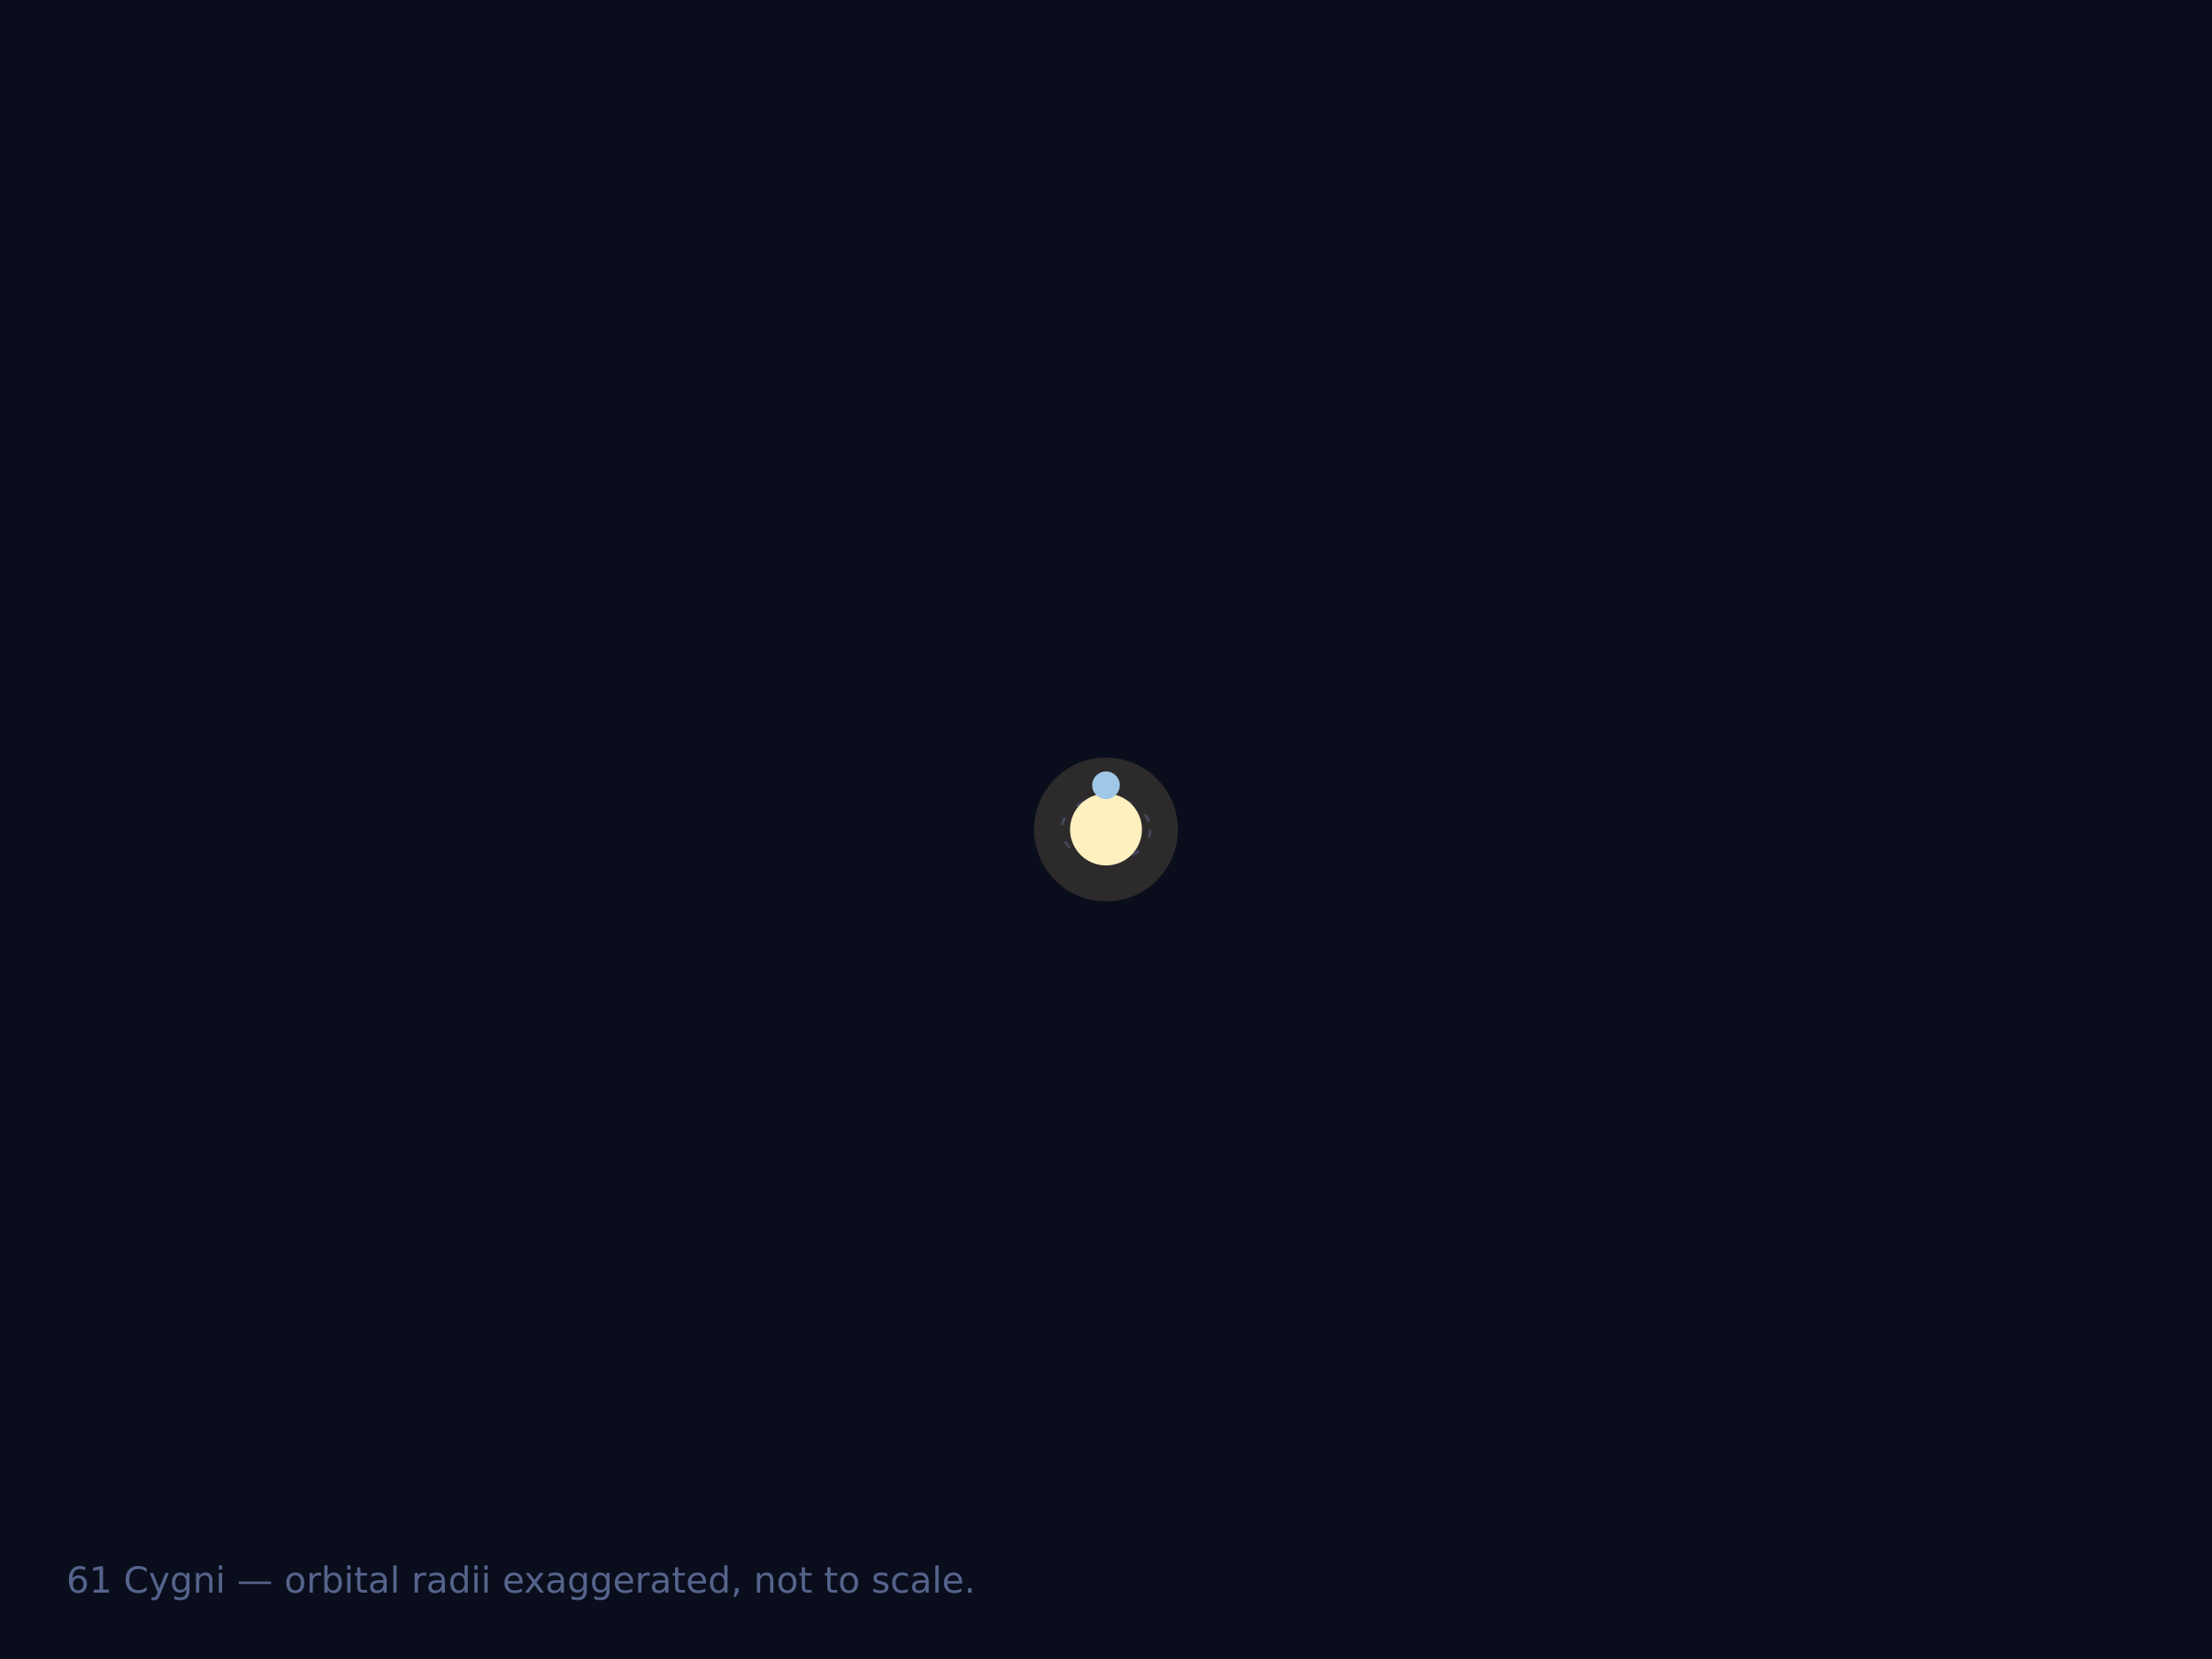
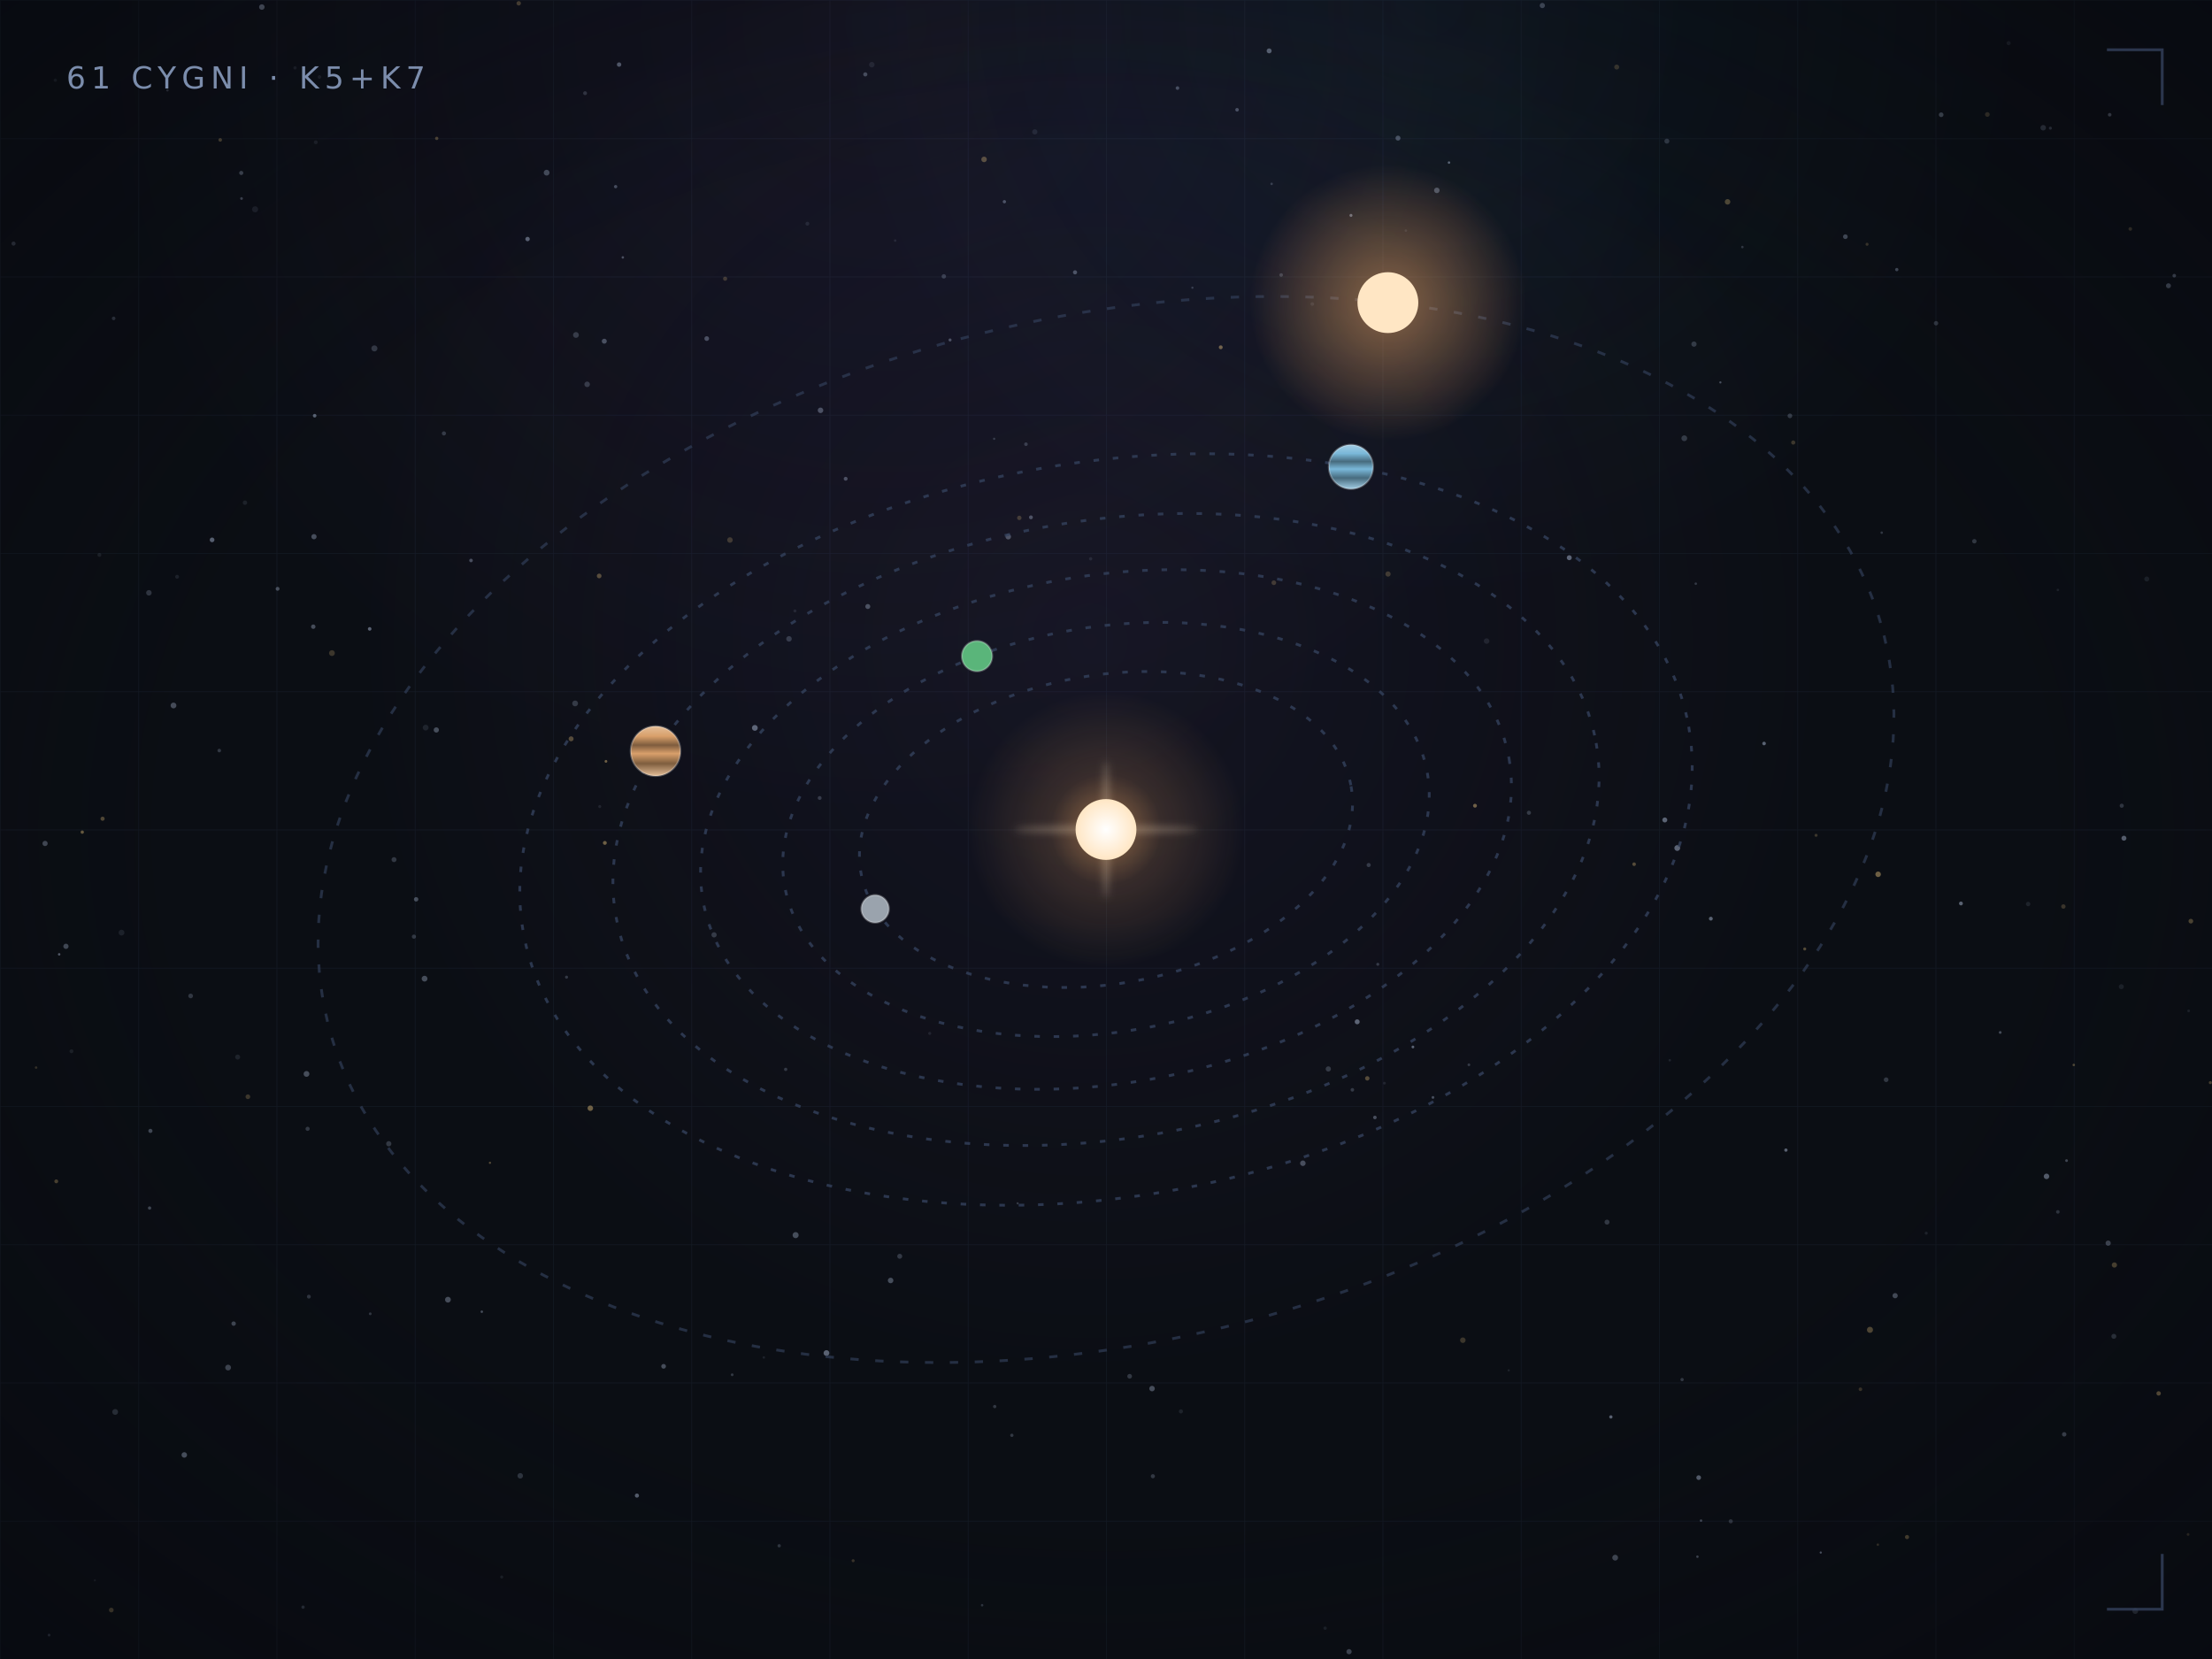
- <svg xmlns="http://www.w3.org/2000/svg" width="800" height="600" viewBox="0 0 800 600">
-   <rect width="800" height="600" fill="#0a0e1c" />
-   <ellipse cx="400" cy="300" rx="16.0" ry="11.5" fill="none" stroke="#243050" stroke-width="1" stroke-dasharray="3 6" />
-   <circle cx="400" cy="300" r="26" fill="#ffd88a" opacity="0.14" />
-   <circle cx="400" cy="300" r="13" fill="#fff0c0" />
-   <circle cx="400.0" cy="284.0" r="5" fill="#9ec7e8" />
-   <text x="24" y="576" fill="#55648c" font-family="DejaVu Sans, Helvetica, sans-serif" font-size="13">61 Cygni — orbital radii exaggerated, not to scale.</text>
+ <svg xmlns="http://www.w3.org/2000/svg" width="1600" height="1200" viewBox="0 0 1600 1200">
+   <defs>
+     <pattern id="grid" width="100" height="100" patternUnits="userSpaceOnUse">
+       <path d="M 100 0 L 0 0 0 100" fill="none" stroke="#1a2330" stroke-width="1" />
+     </pattern>
+     <filter id="soft" x="-100%" y="-100%" width="300%" height="300%">
+       <feGaussianBlur stdDeviation="2.8" />
+     </filter>
+     <radialGradient id="neb0">
+       <stop offset="0" stop-color="#6a4fa0" stop-opacity="0.1" />
+       <stop offset="1" stop-color="#6a4fa0" stop-opacity="0" />
+     </radialGradient>
+     <radialGradient id="neb1">
+       <stop offset="0" stop-color="#2a6f8f" stop-opacity="0.1" />
+       <stop offset="1" stop-color="#2a6f8f" stop-opacity="0" />
+     </radialGradient>
+     <radialGradient id="neb2">
+       <stop offset="0" stop-color="#6a4fa0" stop-opacity="0.1" />
+       <stop offset="1" stop-color="#6a4fa0" stop-opacity="0" />
+     </radialGradient>
+     <radialGradient id="starGlow">
+       <stop offset="0" stop-color="#ffb26b" stop-opacity="0.55" />
+       <stop offset="0.4" stop-color="#ffb26b" stop-opacity="0.16" />
+       <stop offset="1" stop-color="#ffb26b" stop-opacity="0" />
+     </radialGradient>
+     <radialGradient id="starCore">
+       <stop offset="0" stop-color="#ffffff" />
+       <stop offset="1" stop-color="#ffe6c4" />
+     </radialGradient>
+     <linearGradient id="p19" x1="0" y1="0" x2="0" y2="1">
+       <stop offset="0" stop-color="#e4bd97" />
+       <stop offset="0.2" stop-color="#d9a06b" />
+       <stop offset="0.38" stop-color="#7e5d3e" />
+       <stop offset="0.55" stop-color="#d9a06b" />
+       <stop offset="0.75" stop-color="#7e5d3e" />
+       <stop offset="1" stop-color="#e4bd97" />
+     </linearGradient>
+     <linearGradient id="p20" x1="0" y1="0" x2="0" y2="1">
+       <stop offset="0" stop-color="#a2cde4" />
+       <stop offset="0.2" stop-color="#7ab8d9" />
+       <stop offset="0.38" stop-color="#476b7e" />
+       <stop offset="0.55" stop-color="#7ab8d9" />
+       <stop offset="0.75" stop-color="#476b7e" />
+       <stop offset="1" stop-color="#a2cde4" />
+     </linearGradient>
+     <radialGradient id="cGlow-61-cygni-b">
+       <stop offset="0" stop-color="#ffb26b" stop-opacity="0.5" />
+       <stop offset="1" stop-color="#ffb26b" stop-opacity="0" />
+     </radialGradient>
+     <radialGradient id="vig" cx="0.5" cy="0.5" r="0.75">
+       <stop offset="0.55" stop-color="#05070d" stop-opacity="0" />
+       <stop offset="1" stop-color="#05070d" stop-opacity="0.55" />
+     </radialGradient>
+   </defs>
+   <rect width="1600" height="1200" fill="#0b0e14" />
+   <rect width="1600" height="1200" fill="url(#grid)" opacity="0.5" />
+   <circle cx="640.9" cy="19.7" r="578.1" fill="url(#neb0)" />
+   <circle cx="1033.3" cy="2.5" r="436.8" fill="url(#neb1)" />
+   <circle cx="788.5" cy="463.5" r="543.4" fill="url(#neb2)" />
+   <g>
+     <circle cx="1561.4" cy="1007.9" r="1.6" fill="#ffd88a" opacity="0.4" />
+     <circle cx="1249.6" cy="146" r="2" fill="#ffd88a" opacity="0.3" />
+     <circle cx="362.9" cy="1140.7" r="1.1" fill="#cfe0ff" opacity="0.1" />
+     <circle cx="1404.1" cy="83" r="1.7" fill="#cfe0ff" opacity="0.3" />
+     <circle cx="480" cy="988.3" r="1.7" fill="#cfe0ff" opacity="0.3" />
+     <circle cx="1066.9" cy="582.8" r="1.4" fill="#ffd88a" opacity="0.4" />
+     <circle cx="1305.4" cy="686.4" r="1.1" fill="#ffd88a" opacity="0.3" />
+     <circle cx="862.5" cy="208.1" r="0.8" fill="#cfe0ff" opacity="0.2" />
+     <circle cx="687.2" cy="245.9" r="1.1" fill="#cfe0ff" opacity="0.3" />
+     <circle cx="171.9" cy="764.6" r="1.8" fill="#cfe0ff" opacity="0.1" />
+     <circle cx="108.8" cy="818" r="1.5" fill="#cfe0ff" opacity="0.3" />
+     <circle cx="597.8" cy="978.7" r="2.1" fill="#cfe0ff" opacity="0.4" />
+     <circle cx="575" cy="441.9" r="1.1" fill="#cfe0ff" opacity="0.1" />
+     <circle cx="87.9" cy="674.6" r="2.1" fill="#cfe0ff" opacity="0.1" />
+     <circle cx="416" cy="508.8" r="2.1" fill="#cfe0ff" opacity="0.2" />
+     <circle cx="1526" cy="83" r="1.3" fill="#cfe0ff" opacity="0.3" />
+     <circle cx="460.7" cy="1081.8" r="1.5" fill="#cfe0ff" opacity="0.4" />
+     <circle cx="231.1" cy="55.7" r="1.3" fill="#cfe0ff" opacity="0.1" />
+     <circle cx="729.3" cy="388.2" r="2" fill="#cfe0ff" opacity="0.3" />
+     <circle cx="80.5" cy="1164.6" r="1.7" fill="#ffd88a" opacity="0.3" />
+     <circle cx="1251.9" cy="1100.4" r="1.5" fill="#cfe0ff" opacity="0.2" />
+     <circle cx="165" cy="989.2" r="2.1" fill="#cfe0ff" opacity="0.3" />
+     <circle cx="552.5" cy="981.9" r="0.9" fill="#cfe0ff" opacity="0.1" />
+     <circle cx="737.3" cy="374.6" r="1.6" fill="#ffd88a" opacity="0.2" />
+     <circle cx="1260.3" cy="178.7" r="0.9" fill="#cfe0ff" opacity="0.2" />
+     <circle cx="1370.8" cy="937.2" r="1.9" fill="#cfe0ff" opacity="0.3" />
+     <circle cx="59.5" cy="601.9" r="1.2" fill="#ffd88a" opacity="0.4" />
+     <circle cx="133.3" cy="1052.4" r="2" fill="#cfe0ff" opacity="0.4" />
+     <circle cx="788.9" cy="404.2" r="1.2" fill="#cfe0ff" opacity="0.1" />
+     <circle cx="1225.3" cy="248.9" r="1.9" fill="#cfe0ff" opacity="0.2" />
+     <circle cx="546" cy="526.5" r="2.1" fill="#cfe0ff" opacity="0.4" />
+     <circle cx="1207.8" cy="766.9" r="0.9" fill="#cfe0ff" opacity="0.1" />
+     <circle cx="1291.8" cy="831.9" r="1.2" fill="#cfe0ff" opacity="0.4" />
+     <circle cx="926.7" cy="198.9" r="1.3" fill="#cfe0ff" opacity="0.2" />
+     <circle cx="611.7" cy="346.3" r="1.4" fill="#cfe0ff" opacity="0.3" />
+     <circle cx="1393.3" cy="892" r="1.1" fill="#cfe0ff" opacity="0.1" />
+     <circle cx="179.3" cy="793.3" r="1.7" fill="#ffd88a" opacity="0.2" />
+     <circle cx="447.8" cy="46.7" r="1.6" fill="#cfe0ff" opacity="0.4" />
+     <circle cx="977.2" cy="155.8" r="1.1" fill="#cfe0ff" opacity="0.4" />
+     <circle cx="647.5" cy="174" r="0.9" fill="#cfe0ff" opacity="0.1" />
+     <circle cx="1317" cy="1123" r="0.8" fill="#cfe0ff" opacity="0.4" />
+     <circle cx="1168.3" cy="1126.7" r="2.1" fill="#cfe0ff" opacity="0.3" />
+     <circle cx="1350.5" cy="176.7" r="1.1" fill="#ffd88a" opacity="0.2" />
+     <circle cx="40.7" cy="854.5" r="1.4" fill="#ffd88a" opacity="0.3" />
+     <circle cx="222.5" cy="816.5" r="1.5" fill="#cfe0ff" opacity="0.2" />
+     <circle cx="340.7" cy="405.4" r="1.3" fill="#cfe0ff" opacity="0.3" />
+     <circle cx="285" cy="621.8" r="1.8" fill="#cfe0ff" opacity="0.2" />
+     <circle cx="1062.5" cy="770.2" r="1" fill="#cfe0ff" opacity="0.2" />
+     <circle cx="990" cy="625.7" r="1.5" fill="#cfe0ff" opacity="0.2" />
+     <circle cx="437.1" cy="246.8" r="1.8" fill="#cfe0ff" opacity="0.3" />
+     <circle cx="777.6" cy="197" r="1.5" fill="#cfe0ff" opacity="0.3" />
+     <circle cx="1022" cy="757.3" r="1" fill="#cfe0ff" opacity="0.4" />
+     <circle cx="153.4" cy="390.5" r="1.7" fill="#cfe0ff" opacity="0.4" />
+     <circle cx="1334.8" cy="171.2" r="1.7" fill="#cfe0ff" opacity="0.3" />
+     <circle cx="137.9" cy="720.4" r="1.7" fill="#cfe0ff" opacity="0.2" />
+     <circle cx="1379.4" cy="1111.8" r="1.5" fill="#ffd88a" opacity="0.3" />
+     <circle cx="1418.4" cy="653.5" r="1.4" fill="#cfe0ff" opacity="0.4" />
+     <circle cx="568.3" cy="773.5" r="1.2" fill="#cfe0ff" opacity="0.2" />
+     <circle cx="1584.7" cy="666.3" r="1.7" fill="#ffd88a" opacity="0.3" />
+     <circle cx="47.7" cy="684.5" r="1.9" fill="#cfe0ff" opacity="0.3" />
+     <circle cx="177.2" cy="363.6" r="1.6" fill="#cfe0ff" opacity="0.1" />
+     <circle cx="219.2" cy="1162.5" r="1.2" fill="#cfe0ff" opacity="0.2" />
+     <circle cx="745.7" cy="374.2" r="1.4" fill="#cfe0ff" opacity="0.3" />
+     <circle cx="128.1" cy="417.2" r="1.4" fill="#cfe0ff" opacity="0.1" />
+     <circle cx="1524.9" cy="899.2" r="1.9" fill="#cfe0ff" opacity="0.3" />
+     <circle cx="996.6" cy="697.5" r="1.1" fill="#cfe0ff" opacity="0.2" />
+     <circle cx="125.5" cy="510.3" r="2.1" fill="#cfe0ff" opacity="0.3" />
+     <circle cx="710.4" cy="1161.1" r="0.9" fill="#cfe0ff" opacity="0.2" />
+     <circle cx="1048.1" cy="117.6" r="0.9" fill="#cfe0ff" opacity="0.4" />
+     <circle cx="1488.5" cy="876.6" r="1.3" fill="#cfe0ff" opacity="0.2" />
+     <circle cx="1297.1" cy="320.1" r="1.5" fill="#ffd88a" opacity="0.2" />
+     <circle cx="1244.4" cy="276.6" r="0.8" fill="#cfe0ff" opacity="0.3" />
+     <circle cx="1361.1" cy="385.3" r="0.9" fill="#cfe0ff" opacity="0.2" />
+     <circle cx="524.5" cy="201.6" r="1.5" fill="#ffd88a" opacity="0.2" />
+     <circle cx="1494.8" cy="839.5" r="1" fill="#cfe0ff" opacity="0.3" />
+     <circle cx="1428.1" cy="391.5" r="1.6" fill="#cfe0ff" opacity="0.2" />
+     <circle cx="427" cy="801.6" r="2" fill="#ffd88a" opacity="0.4" />
+     <circle cx="221.7" cy="776.8" r="2.1" fill="#cfe0ff" opacity="0.3" />
+     <circle cx="978.2" cy="788.3" r="1.3" fill="#cfe0ff" opacity="0.2" />
+     <circle cx="301" cy="650.5" r="1.6" fill="#cfe0ff" opacity="0.3" />
+     <circle cx="1345.7" cy="1004.9" r="1.3" fill="#ffd88a" opacity="0.2" />
+     <circle cx="719.1" cy="317.4" r="0.8" fill="#cfe0ff" opacity="0.2" />
+     <circle cx="719.5" cy="1017.4" r="1.2" fill="#cfe0ff" opacity="0.2" />
+     <circle cx="731.9" cy="1038.2" r="1.2" fill="#cfe0ff" opacity="0.2" />
+     <circle cx="169" cy="957.4" r="1.6" fill="#cfe0ff" opacity="0.3" />
+     <circle cx="918" cy="36.8" r="1.8" fill="#cfe0ff" opacity="0.4" />
+     <circle cx="981.7" cy="739.1" r="1.8" fill="#cfe0ff" opacity="0.4" />
+     <circle cx="584" cy="161.8" r="1.4" fill="#cfe0ff" opacity="0.1" />
+     <circle cx="919.8" cy="133" r="0.9" fill="#cfe0ff" opacity="0.2" />
+     <circle cx="529.6" cy="994.4" r="1" fill="#cfe0ff" opacity="0.2" />
+     <circle cx="324" cy="940.1" r="2.1" fill="#cfe0ff" opacity="0.3" />
+     <circle cx="438.3" cy="550.7" r="1" fill="#ffd88a" opacity="0.4" />
+     <circle cx="26.1" cy="772.2" r="0.9" fill="#ffd88a" opacity="0.2" />
+     <circle cx="1294.7" cy="300.8" r="1.7" fill="#cfe0ff" opacity="0.2" />
+     <circle cx="1115.6" cy="4" r="1.9" fill="#cfe0ff" opacity="0.3" />
+     <circle cx="958.5" cy="1177.7" r="1.2" fill="#cfe0ff" opacity="0.1" />
+     <circle cx="158.6" cy="542.9" r="1.3" fill="#cfe0ff" opacity="0.2" />
+     <circle cx="1227.8" cy="1126" r="0.9" fill="#cfe0ff" opacity="0.3" />
+     <circle cx="1452.9" cy="31.2" r="1.5" fill="#cfe0ff" opacity="0.1" />
+     <circle cx="1598.8" cy="783.1" r="1.1" fill="#ffd88a" opacity="0.3" />
+     <circle cx="1039.3" cy="137.7" r="2" fill="#cfe0ff" opacity="0.3" />
+     <circle cx="267.4" cy="454.9" r="1.3" fill="#cfe0ff" opacity="0.4" />
+     <circle cx="1372" cy="195" r="1.2" fill="#cfe0ff" opacity="0.3" />
+     <circle cx="672.5" cy="747.5" r="1.1" fill="#cfe0ff" opacity="0.1" />
+     <circle cx="409.8" cy="706.8" r="1.1" fill="#cfe0ff" opacity="0.2" />
+     <circle cx="1004" cy="415.2" r="1.9" fill="#ffd88a" opacity="0.2" />
+     <circle cx="617.1" cy="1128.9" r="1.1" fill="#ffd88a" opacity="0.2" />
+     <circle cx="68.6" cy="1143.1" r="0.8" fill="#cfe0ff" opacity="0.1" />
+     <circle cx="1500" cy="770.3" r="0.9" fill="#ffd88a" opacity="0.3" />
+     <circle cx="817.1" cy="995.5" r="1.7" fill="#cfe0ff" opacity="0.2" />
+     <circle cx="433.8" cy="583.4" r="1.1" fill="#cfe0ff" opacity="0.1" />
+     <circle cx="51.7" cy="760.4" r="1.4" fill="#cfe0ff" opacity="0.1" />
+     <circle cx="1036.5" cy="793.8" r="1" fill="#cfe0ff" opacity="0.3" />
+     <circle cx="1352.6" cy="961.9" r="2.2" fill="#ffd88a" opacity="0.3" />
+     <circle cx="376.3" cy="1067.5" r="2" fill="#cfe0ff" opacity="0.2" />
+     <circle cx="1204.2" cy="593.1" r="1.8" fill="#cfe0ff" opacity="0.4" />
+     <circle cx="1011.2" cy="99.9" r="1.8" fill="#cfe0ff" opacity="0.3" />
+     <circle cx="354.4" cy="841.1" r="0.8" fill="#ffd88a" opacity="0.3" />
+     <circle cx="1540.9" cy="165.6" r="1.3" fill="#ffd88a" opacity="0.2" />
+     <circle cx="575.5" cy="893.4" r="2.2" fill="#cfe0ff" opacity="0.3" />
+     <circle cx="227.1" cy="388.2" r="1.9" fill="#cfe0ff" opacity="0.3" />
+     <circle cx="682.7" cy="199.9" r="1.6" fill="#cfe0ff" opacity="0.2" />
+     <circle cx="625.9" cy="53.8" r="1.5" fill="#cfe0ff" opacity="0.3" />
+     <circle cx="213.4" cy="49.1" r="1.2" fill="#cfe0ff" opacity="0.1" />
+     <circle cx="736.1" cy="870.4" r="0.8" fill="#cfe0ff" opacity="0.2" />
+     <circle cx="1358.3" cy="1117.3" r="0.9" fill="#ffd88a" opacity="0.2" />
+     <circle cx="424.7" cy="278" r="2" fill="#cfe0ff" opacity="0.2" />
+     <circle cx="1218.3" cy="317" r="2.1" fill="#cfe0ff" opacity="0.2" />
+     <circle cx="1568.5" cy="206.7" r="1.8" fill="#cfe0ff" opacity="0.3" />
+     <circle cx="711.8" cy="115.3" r="2" fill="#ffd88a" opacity="0.3" />
+     <circle cx="644.2" cy="926.2" r="2" fill="#cfe0ff" opacity="0.3" />
+     <circle cx="307.9" cy="526.3" r="2.1" fill="#cfe0ff" opacity="0.1" />
+     <circle cx="627.7" cy="438.7" r="1.8" fill="#cfe0ff" opacity="0.3" />
+     <circle cx="650.8" cy="908.7" r="1.8" fill="#cfe0ff" opacity="0.2" />
+     <circle cx="1058.1" cy="969.4" r="2" fill="#ffd88a" opacity="0.2" />
+     <circle cx="1536.3" cy="606.3" r="1.8" fill="#cfe0ff" opacity="0.4" />
+     <circle cx="184.5" cy="151.4" r="2.2" fill="#cfe0ff" opacity="0.1" />
+     <circle cx="9.8" cy="176.2" r="1.5" fill="#cfe0ff" opacity="0.2" />
+     <circle cx="1135.1" cy="403.4" r="1.8" fill="#cfe0ff" opacity="0.4" />
+     <circle cx="71.9" cy="401.4" r="1.4" fill="#cfe0ff" opacity="0.1" />
+     <circle cx="942.4" cy="841.4" r="2" fill="#cfe0ff" opacity="0.3" />
+     <circle cx="228.4" cy="102.9" r="1.4" fill="#cfe0ff" opacity="0.1" />
+     <circle cx="107.7" cy="428.8" r="2" fill="#cfe0ff" opacity="0.2" />
+     <circle cx="174.7" cy="143.6" r="1" fill="#cfe0ff" opacity="0.3" />
+     <circle cx="1488.5" cy="426.7" r="0.9" fill="#cfe0ff" opacity="0.1" />
+     <circle cx="833.9" cy="1067.8" r="1.5" fill="#cfe0ff" opacity="0.2" />
+     <circle cx="1165.2" cy="1024.9" r="1.2" fill="#cfe0ff" opacity="0.4" />
+     <circle cx="381.6" cy="172.9" r="1.6" fill="#cfe0ff" opacity="0.4" />
+     <circle cx="174.5" cy="125.1" r="1.5" fill="#cfe0ff" opacity="0.3" />
+     <circle cx="413.1" cy="534.4" r="1.8" fill="#ffd88a" opacity="0.3" />
+     <circle cx="189.4" cy="5.1" r="2" fill="#cfe0ff" opacity="0.4" />
+     <circle cx="227.6" cy="300.7" r="1.3" fill="#cfe0ff" opacity="0.4" />
+     <circle cx="1544.5" cy="1165.3" r="2.1" fill="#cfe0ff" opacity="0.2" />
+     <circle cx="960.8" cy="773.2" r="1.9" fill="#cfe0ff" opacity="0.2" />
+     <circle cx="1237.5" cy="664.5" r="1.4" fill="#cfe0ff" opacity="0.4" />
+     <circle cx="267.8" cy="950.3" r="1" fill="#cfe0ff" opacity="0.2" />
+     <circle cx="1467" cy="653.9" r="1.6" fill="#cfe0ff" opacity="0.1" />
+     <circle cx="1534.7" cy="582.8" r="1.5" fill="#cfe0ff" opacity="0.2" />
+     <circle cx="1228.7" cy="1068.8" r="1.7" fill="#cfe0ff" opacity="0.4" />
+     <circle cx="416.6" cy="242.3" r="2.1" fill="#cfe0ff" opacity="0.2" />
+     <circle cx="1226.6" cy="422.2" r="0.9" fill="#cfe0ff" opacity="0.2" />
+     <circle cx="1230.4" cy="1099.9" r="0.9" fill="#cfe0ff" opacity="0.3" />
+     <circle cx="315.9" cy="100.1" r="1.2" fill="#ffd88a" opacity="0.3" />
+     <circle cx="1529.4" cy="915" r="1.9" fill="#ffd88a" opacity="0.3" />
+     <circle cx="748.5" cy="95.4" r="1.9" fill="#cfe0ff" opacity="0.1" />
+     <circle cx="1313.6" cy="604.2" r="1.1" fill="#ffd88a" opacity="0.2" />
+     <circle cx="121.1" cy="65.3" r="0.9" fill="#cfe0ff" opacity="0.2" />
+     <circle cx="1446.8" cy="746.8" r="1" fill="#cfe0ff" opacity="0.3" />
+     <circle cx="570.7" cy="462.1" r="2" fill="#cfe0ff" opacity="0.2" />
+     <circle cx="894.8" cy="79.4" r="1.3" fill="#cfe0ff" opacity="0.3" />
+     <circle cx="1276" cy="537.8" r="1.3" fill="#cfe0ff" opacity="0.4" />
+     <circle cx="949.2" cy="219.9" r="1.3" fill="#cfe0ff" opacity="0.1" />
+     <circle cx="35.5" cy="1182.7" r="1" fill="#cfe0ff" opacity="0.2" />
+     <circle cx="1582.7" cy="1109.9" r="1" fill="#ffd88a" opacity="0.2" />
+     <circle cx="40" cy="58" r="1.2" fill="#cfe0ff" opacity="0.1" />
+     <circle cx="200.8" cy="425.9" r="1.4" fill="#cfe0ff" opacity="0.3" />
+     <circle cx="1205.7" cy="102.1" r="1.8" fill="#cfe0ff" opacity="0.2" />
+     <circle cx="1162.4" cy="884" r="1.8" fill="#cfe0ff" opacity="0.2" />
+     <circle cx="528" cy="390.6" r="2" fill="#ffd88a" opacity="0.2" />
+     <circle cx="299.4" cy="677.5" r="1.5" fill="#cfe0ff" opacity="0.2" />
+     <circle cx="315.6" cy="528" r="1.9" fill="#cfe0ff" opacity="0.3" />
+     <circle cx="307.1" cy="707.9" r="2.1" fill="#cfe0ff" opacity="0.3" />
+     <circle cx="1016.9" cy="166.8" r="0.9" fill="#cfe0ff" opacity="0.1" />
+     <circle cx="921.4" cy="421.5" r="1.7" fill="#ffd88a" opacity="0.2" />
+     <circle cx="1213.2" cy="613.4" r="2.1" fill="#cfe0ff" opacity="0.4" />
+     <circle cx="74.2" cy="592.2" r="1.5" fill="#ffd88a" opacity="0.3" />
+     <circle cx="1075.3" cy="463.7" r="2" fill="#cfe0ff" opacity="0.1" />
+     <circle cx="1477.9" cy="92.4" r="2" fill="#cfe0ff" opacity="0.2" />
+     <circle cx="1169.4" cy="48.5" r="1.8" fill="#ffd88a" opacity="0.2" />
+     <circle cx="82.2" cy="230.3" r="1.3" fill="#cfe0ff" opacity="0.2" />
+     <circle cx="511.2" cy="244.9" r="1.7" fill="#cfe0ff" opacity="0.3" />
+     <circle cx="1216.7" cy="997.9" r="1.2" fill="#cfe0ff" opacity="0.2" />
+     <circle cx="226.6" cy="453.3" r="1.6" fill="#cfe0ff" opacity="0.3" />
+     <circle cx="726.5" cy="145.9" r="1.2" fill="#cfe0ff" opacity="0.3" />
+     <circle cx="281.2" cy="827.3" r="1.9" fill="#cfe0ff" opacity="0.2" />
+     <circle cx="1572.7" cy="199.4" r="1.3" fill="#cfe0ff" opacity="0.3" />
+     <circle cx="321.1" cy="313.5" r="1.5" fill="#cfe0ff" opacity="0.2" />
+     <circle cx="1400.4" cy="233.8" r="1.6" fill="#cfe0ff" opacity="0.2" />
+     <circle cx="833.3" cy="1004.4" r="2" fill="#cfe0ff" opacity="0.3" />
+     <circle cx="348.5" cy="948.8" r="0.9" fill="#cfe0ff" opacity="0.3" />
+     <circle cx="1534.4" cy="713.7" r="1.8" fill="#cfe0ff" opacity="0.1" />
+     <circle cx="851.7" cy="63.7" r="1.3" fill="#cfe0ff" opacity="0.3" />
+     <circle cx="1001.4" cy="783.5" r="1" fill="#cfe0ff" opacity="0.1" />
+     <circle cx="32.6" cy="610.1" r="1.9" fill="#cfe0ff" opacity="0.3" />
+     <circle cx="975.8" cy="1194.7" r="1.9" fill="#cfe0ff" opacity="0.3" />
+     <circle cx="1091.3" cy="991.2" r="0.8" fill="#cfe0ff" opacity="0.1" />
+     <circle cx="1529" cy="966.6" r="1.8" fill="#cfe0ff" opacity="0.2" />
+     <circle cx="437.5" cy="609.7" r="1.4" fill="#ffd88a" opacity="0.4" />
+     <circle cx="1437.5" cy="82.8" r="1.7" fill="#ffd88a" opacity="0.2" />
+     <circle cx="108.2" cy="873.8" r="1.2" fill="#cfe0ff" opacity="0.3" />
+     <circle cx="592.9" cy="577.2" r="1.4" fill="#cfe0ff" opacity="0.2" />
+     <circle cx="270.8" cy="252" r="2.2" fill="#cfe0ff" opacity="0.2" />
+     <circle cx="450.5" cy="186.2" r="0.9" fill="#cfe0ff" opacity="0.3" />
+     <circle cx="883" cy="251.2" r="1.4" fill="#ffd88a" opacity="0.4" />
+     <circle cx="854.2" cy="1020.9" r="1.5" fill="#cfe0ff" opacity="0.1" />
+     <circle cx="563.6" cy="1118.1" r="1.2" fill="#cfe0ff" opacity="0.2" />
+     <circle cx="423.2" cy="67.4" r="1.4" fill="#cfe0ff" opacity="0.2" />
+     <circle cx="1492.5" cy="655.7" r="1.6" fill="#ffd88a" opacity="0.2" />
+     <circle cx="395.4" cy="124.9" r="2.1" fill="#cfe0ff" opacity="0.3" />
+     <circle cx="42.8" cy="690.3" r="0.9" fill="#cfe0ff" opacity="0.4" />
+     <circle cx="1105.9" cy="587.9" r="1.5" fill="#cfe0ff" opacity="0.2" />
+     <circle cx="240.1" cy="472.4" r="2.1" fill="#ffd88a" opacity="0.2" />
+     <circle cx="1364.3" cy="781" r="1.7" fill="#cfe0ff" opacity="0.2" />
+     <circle cx="593.5" cy="296.8" r="2" fill="#cfe0ff" opacity="0.3" />
+     <circle cx="83.3" cy="1021.3" r="2.1" fill="#cfe0ff" opacity="0.2" />
+     <circle cx="223.4" cy="937.9" r="1.4" fill="#cfe0ff" opacity="0.2" />
+     <circle cx="1552.8" cy="418.8" r="1.8" fill="#cfe0ff" opacity="0.1" />
+     <circle cx="516.5" cy="676.2" r="1.9" fill="#cfe0ff" opacity="0.2" />
+     <circle cx="989" cy="780" r="1.6" fill="#ffd88a" opacity="0.3" />
+     <circle cx="742.1" cy="321.3" r="1.3" fill="#cfe0ff" opacity="0.2" />
+     <circle cx="1483.1" cy="92.7" r="1.1" fill="#cfe0ff" opacity="0.2" />
+     <circle cx="1583.1" cy="731.2" r="1" fill="#cfe0ff" opacity="0.1" />
+     <circle cx="1182" cy="625.1" r="1.3" fill="#ffd88a" opacity="0.3" />
+     <circle cx="1493.1" cy="1037.5" r="1.6" fill="#cfe0ff" opacity="0.3" />
+     <circle cx="994.5" cy="808.3" r="1.3" fill="#cfe0ff" opacity="0.3" />
+     <circle cx="1480.3" cy="850.9" r="2" fill="#cfe0ff" opacity="0.4" />
+     <circle cx="159.3" cy="101.2" r="1.3" fill="#ffd88a" opacity="0.3" />
+     <circle cx="433.4" cy="416.6" r="1.7" fill="#ffd88a" opacity="0.3" />
+     <circle cx="375.2" cy="2.4" r="1.6" fill="#ffd88a" opacity="0.3" />
+     <circle cx="445.3" cy="135" r="1.2" fill="#cfe0ff" opacity="0.3" />
+     <circle cx="1358.5" cy="632.4" r="2" fill="#ffd88a" opacity="0.4" />
+     <circle cx="630.6" cy="46.8" r="2" fill="#cfe0ff" opacity="0.1" />
+   </g>
+   <ellipse cx="800" cy="600" rx="180" ry="111.6" fill="none" stroke="#33415c" stroke-width="2" stroke-dasharray="4 10" opacity="0.8" transform="rotate(-10 800 600)" />
+   <ellipse cx="800" cy="600" rx="236" ry="146.3" fill="none" stroke="#33415c" stroke-width="2" stroke-dasharray="4 10" opacity="0.8" transform="rotate(-10 800 600)" />
+   <ellipse cx="800" cy="600" rx="296" ry="183.5" fill="none" stroke="#33415c" stroke-width="2" stroke-dasharray="4 10" opacity="0.8" transform="rotate(-10 800 600)" />
+   <ellipse cx="800" cy="600" rx="360" ry="223.2" fill="none" stroke="#33415c" stroke-width="2" stroke-dasharray="4 10" opacity="0.8" transform="rotate(-10 800 600)" />
+   <ellipse cx="800" cy="600" rx="428" ry="265.4" fill="none" stroke="#33415c" stroke-width="2" stroke-dasharray="4 10" opacity="0.8" transform="rotate(-10 800 600)" />
+   <circle cx="800" cy="600" r="100" fill="url(#starGlow)" />
+   <ellipse cx="800" cy="600" rx="66.7" ry="2.4" fill="#ffe6c4" opacity="0.32" filter="url(#soft)" />
+   <ellipse cx="800" cy="600" rx="2.4" ry="50" fill="#ffe6c4" opacity="0.32" filter="url(#soft)" />
+   <circle cx="800" cy="600" r="22" fill="url(#starCore)" />
+   <circle cx="633" cy="657.4" r="10" fill="#9aa3ad" stroke="#ffffff" stroke-opacity="0.25" stroke-width="1.4" />
+   <circle cx="706.7" cy="474.6" r="11" fill="#5ab57a" stroke="#ffffff" stroke-opacity="0.25" stroke-width="1.4" />
+   <circle cx="474.2" cy="543.3" r="18" fill="url(#p19)" stroke="#ffffff" stroke-opacity="0.25" stroke-width="1.4" />
+   <circle cx="977.2" cy="337.7" r="16" fill="url(#p20)" stroke="#ffffff" stroke-opacity="0.25" stroke-width="1.4" />
+   <ellipse cx="800" cy="600" rx="580" ry="370" fill="none" stroke="#33415c" stroke-width="2" stroke-dasharray="6 12" opacity="0.65" transform="rotate(-14 800 600)" />
+   <circle cx="1003.9" cy="218.9" r="100" fill="url(#cGlow-61-cygni-b)" />
+   <circle cx="1003.9" cy="218.9" r="22" fill="#ffe6c4" />
+   <rect width="1600" height="1200" fill="url(#vig)" />
+   <g stroke="#33415c" stroke-width="2" fill="none" opacity="0.8">
+     <path d="M 1564 76 L 1564 36 L 1524 36" />
+     <path d="M 1564 1124 L 1564 1164 L 1524 1164" />
+   </g>
+   <text x="48" y="64" fill="#8fa3c7" font-family="DejaVu Sans, Helvetica, sans-serif" font-size="22" letter-spacing="4" opacity="0.85">61 CYGNI · K5+K7</text>
</svg>
